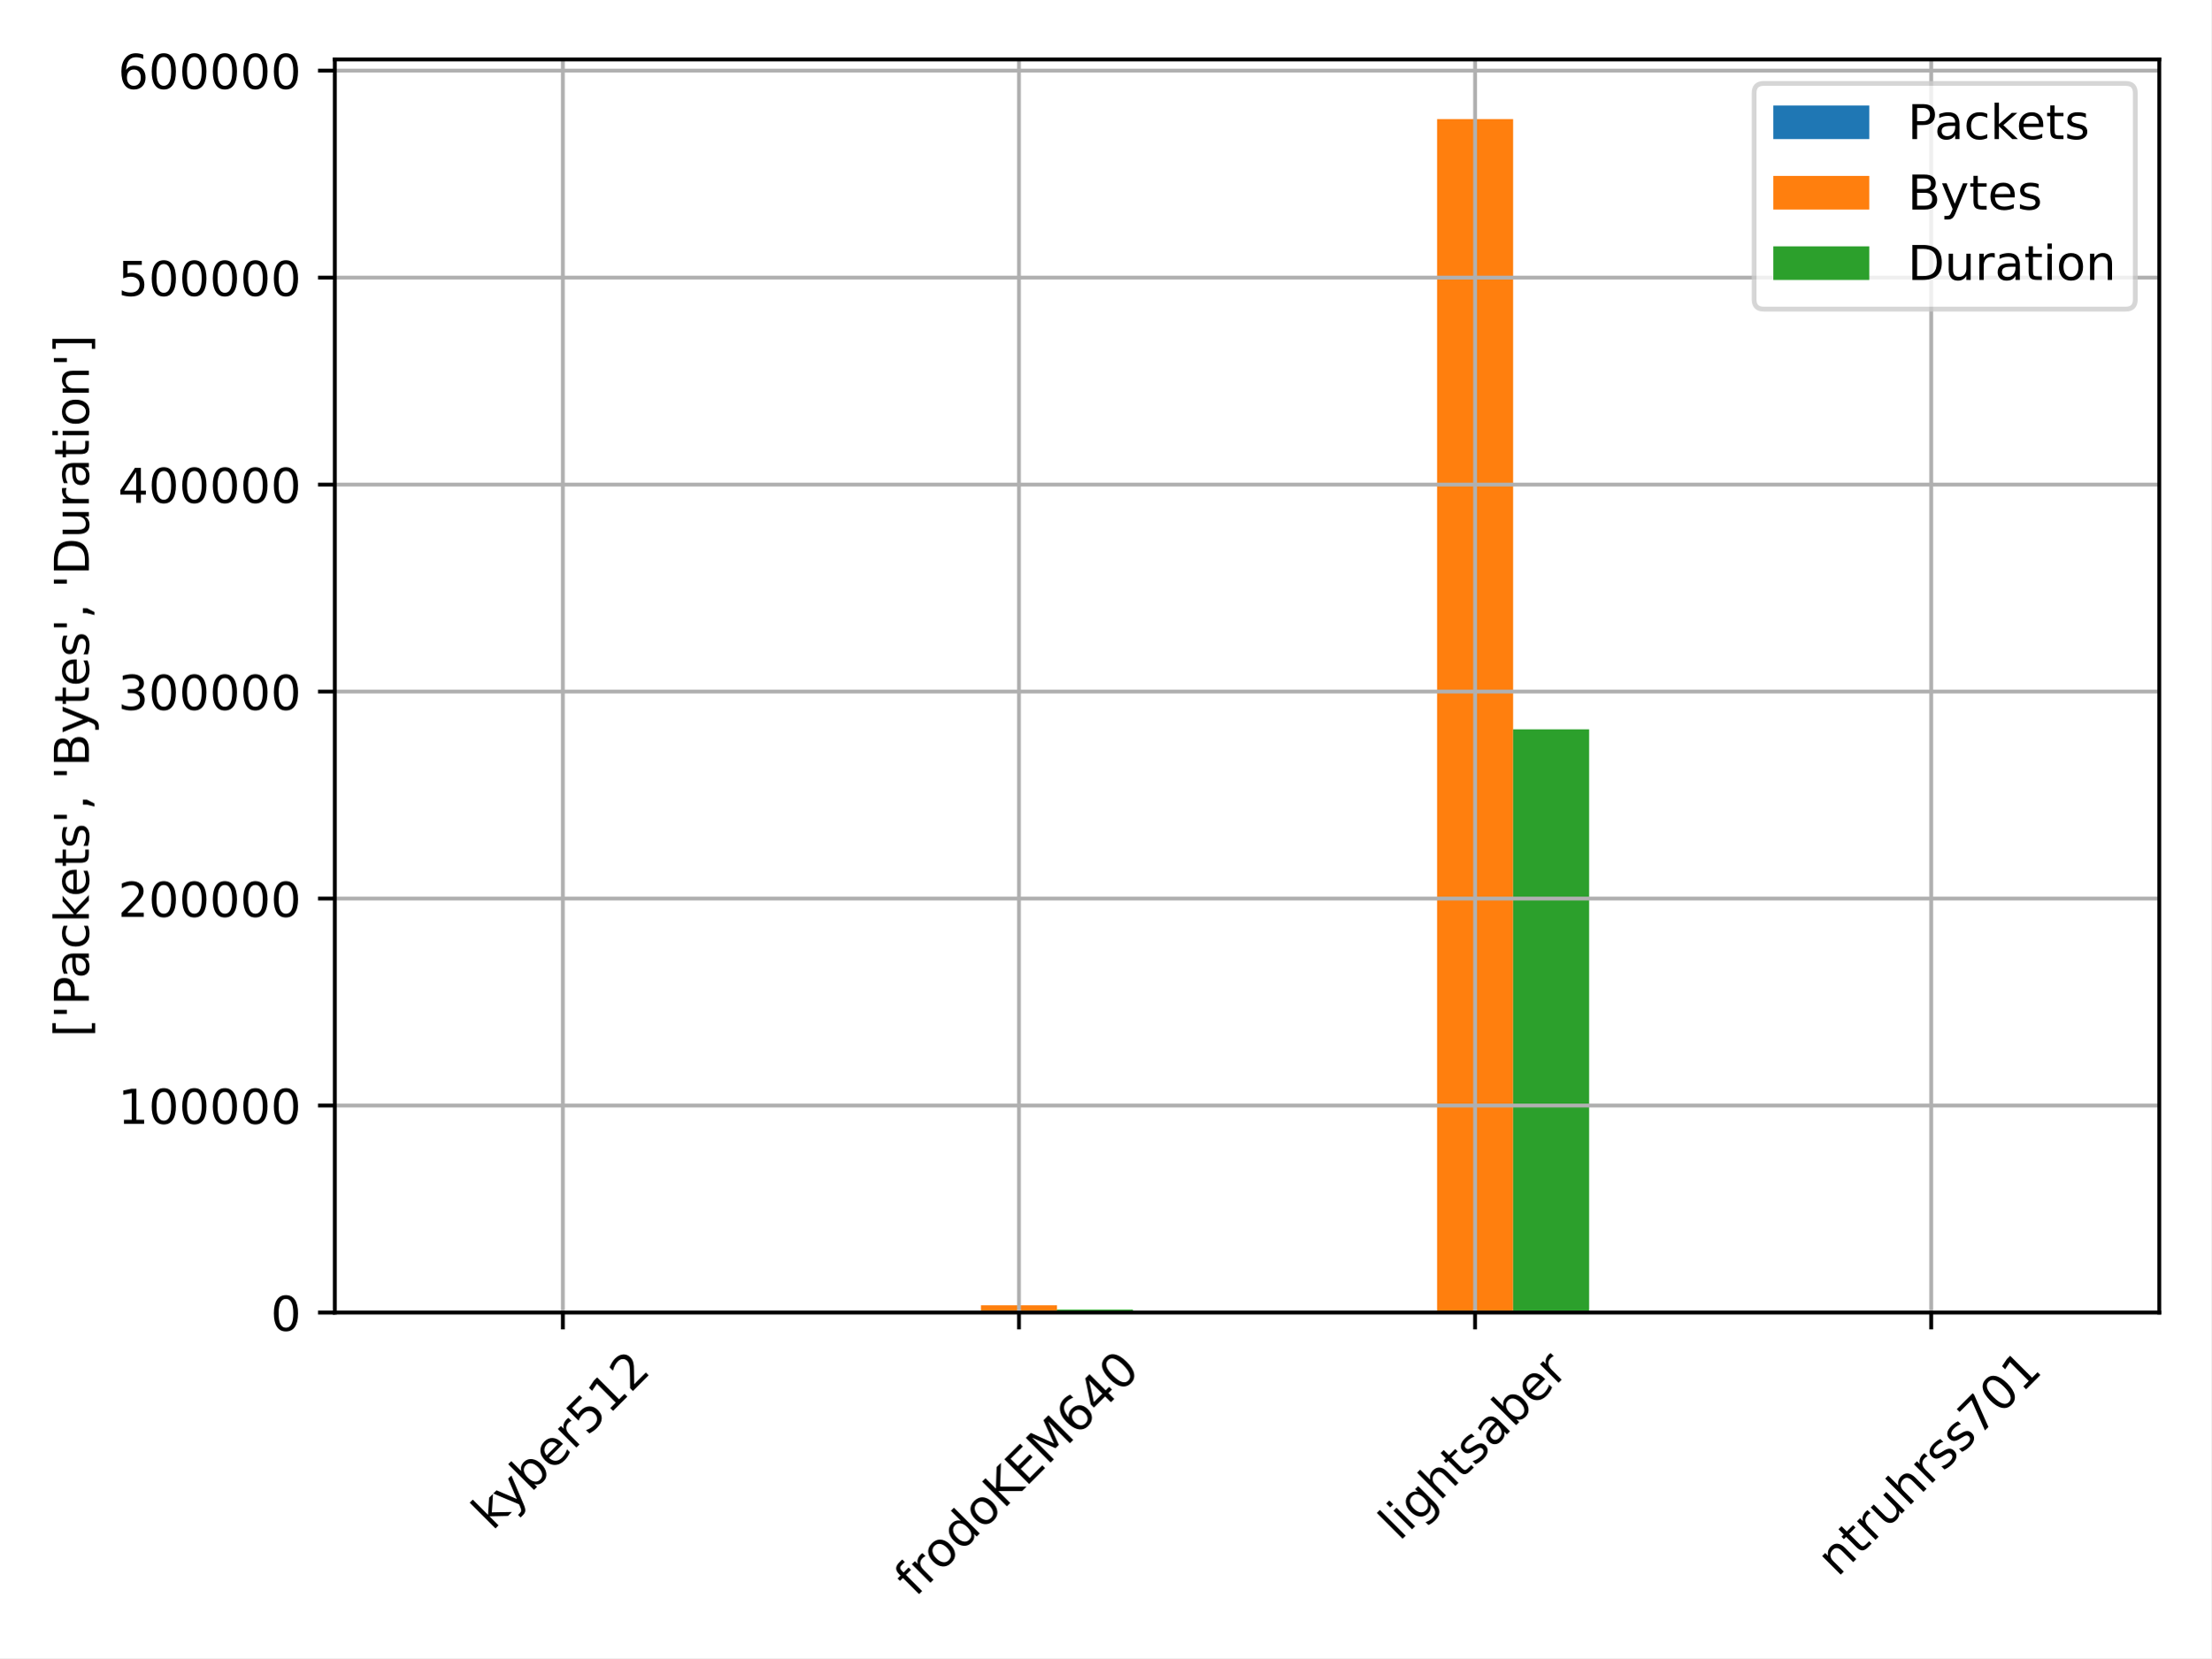
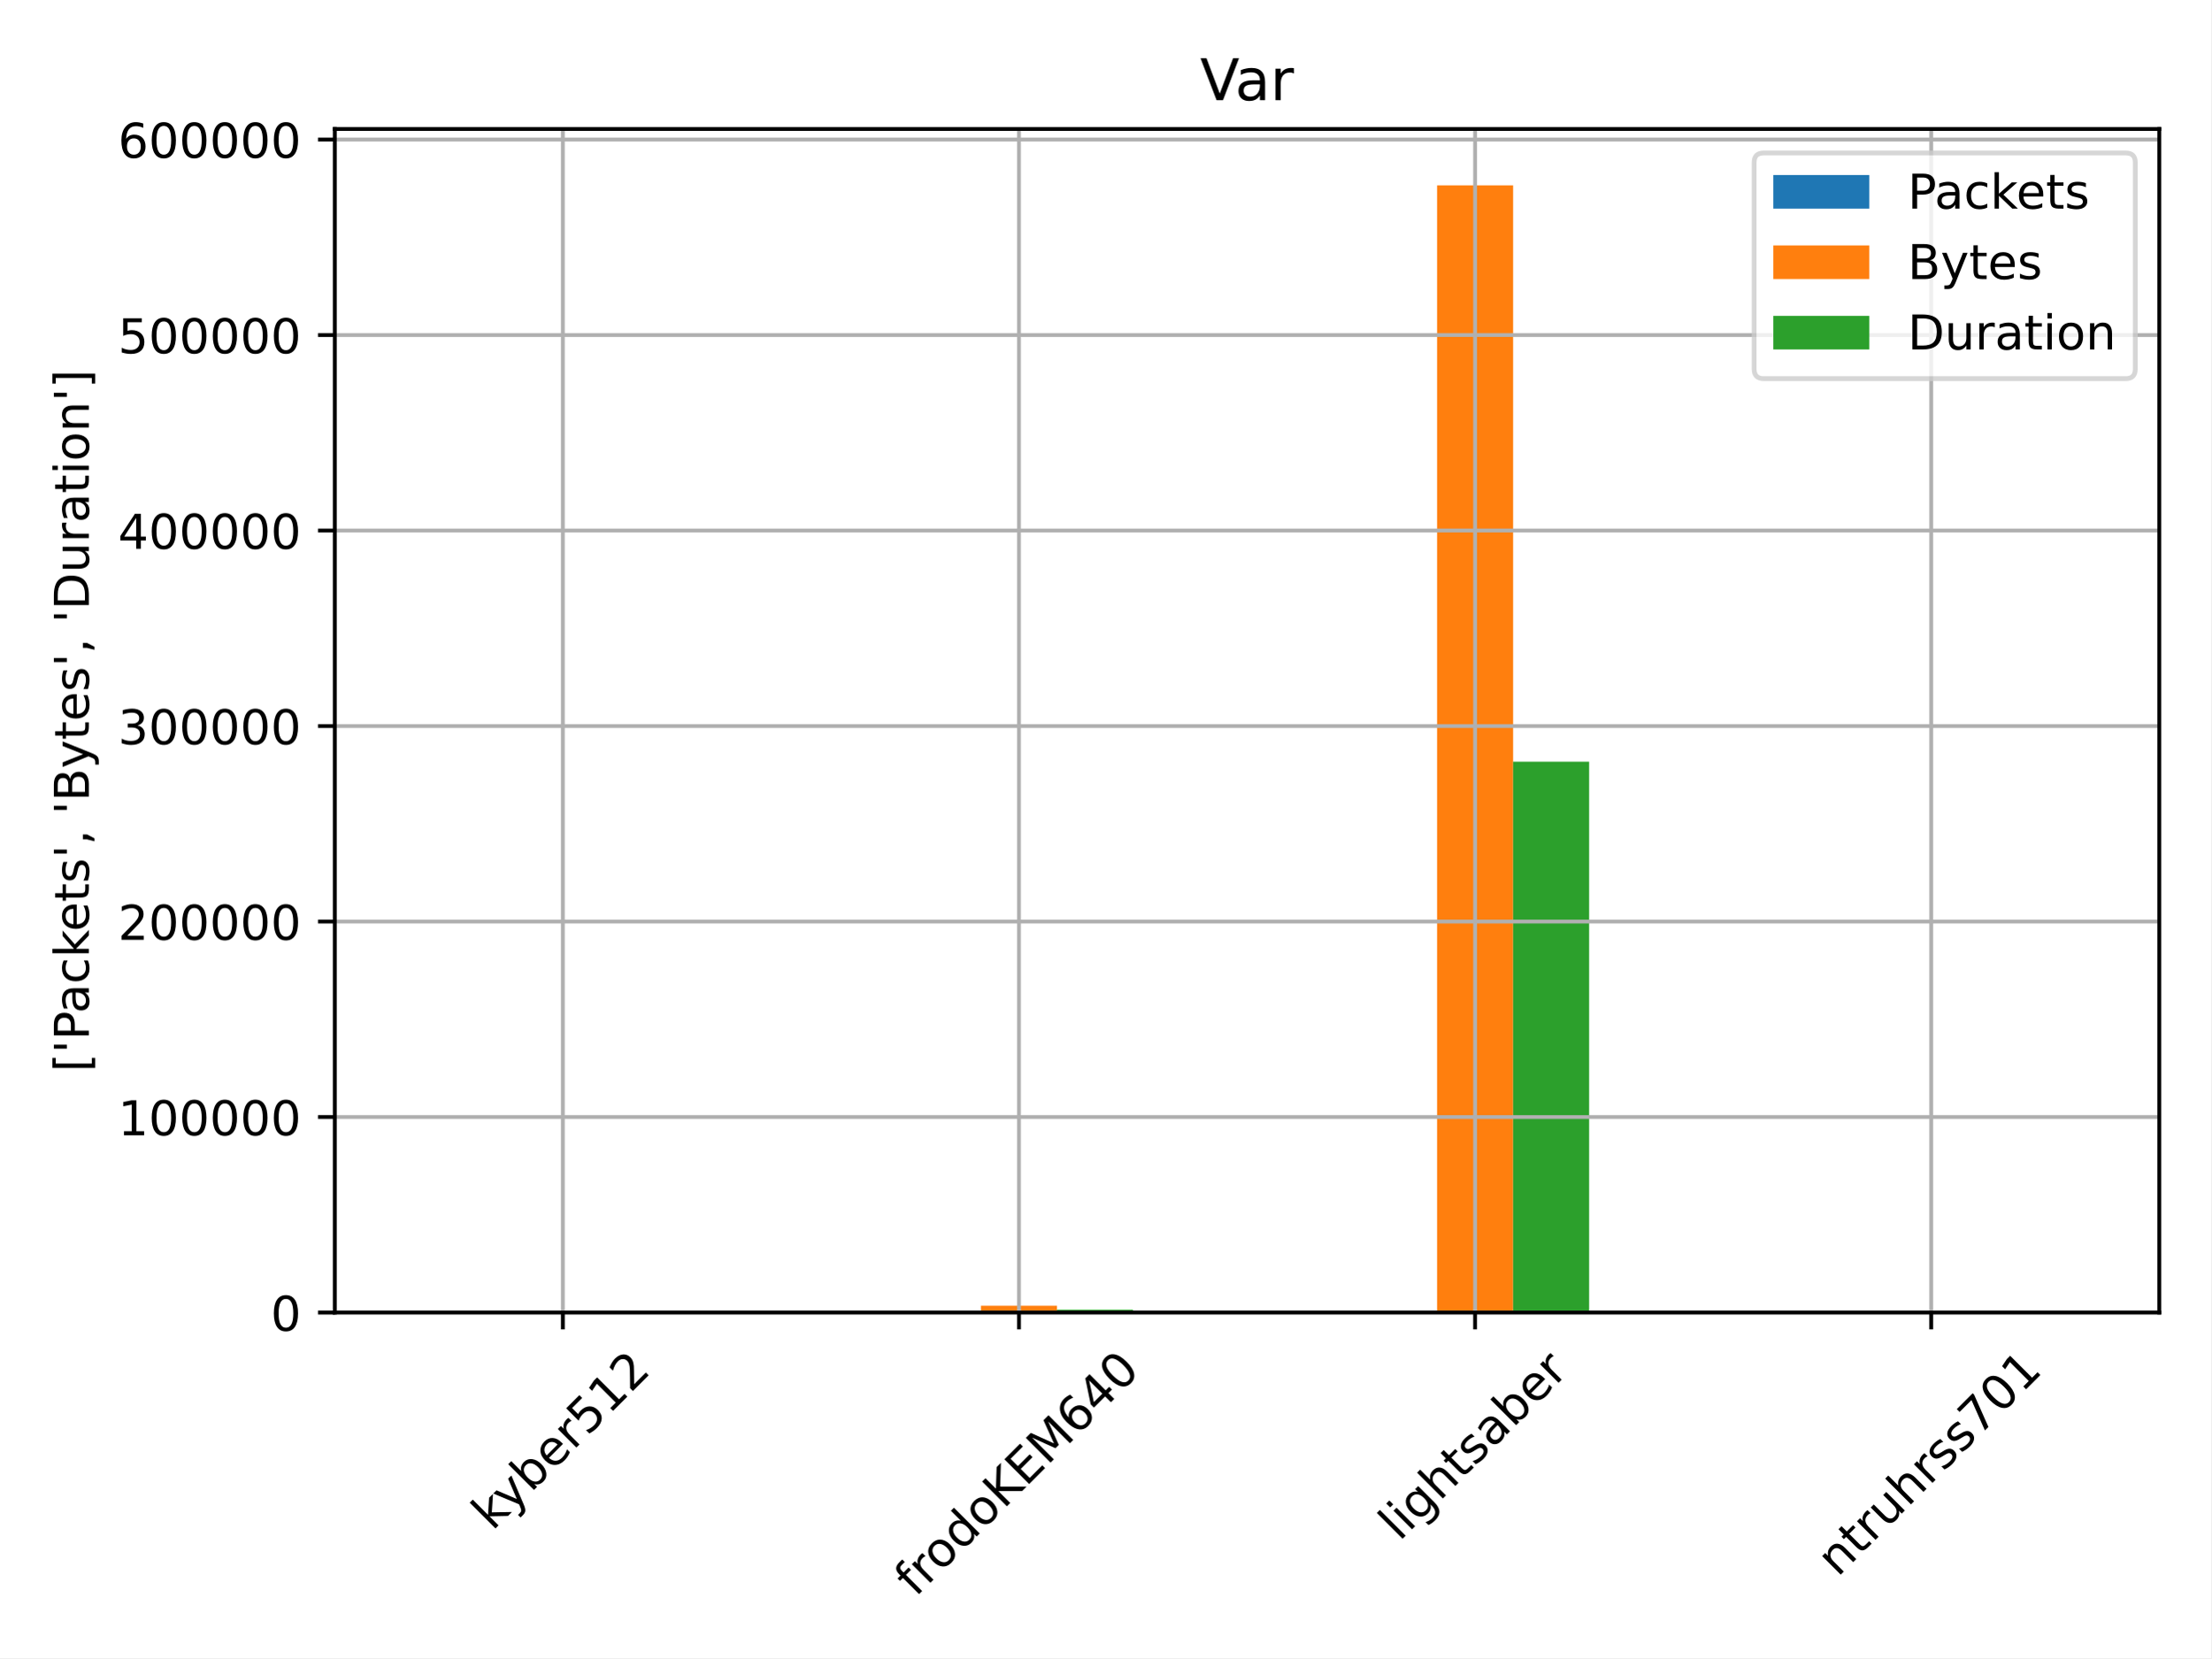
<svg xmlns="http://www.w3.org/2000/svg" xmlns:xlink="http://www.w3.org/1999/xlink" height="345.6pt" version="1.1" viewBox="0 0 460.8 345.6" width="460.8pt">
  <defs>
    <style type="text/css">*{stroke-linecap:butt;stroke-linejoin:round;}</style>
  </defs>
  <g id="figure_1">
    <g id="patch_1">
      <path d="M 0 345.6  L 460.8 345.6  L 460.8 0  L 0 0  z " style="fill:#ffffff;" />
    </g>
    <g id="axes_1">
      <g id="patch_2">
-         <path d="M 69.77 273.579  L 450 273.579  L 450 12.39  L 69.77 12.39  z " style="fill:#ffffff;" />
+         <path d="M 69.77 273.579  L 450 273.579  L 450 26.88  L 69.77 26.88  z " style="fill:#ffffff;" />
      </g>
      <g id="patch_3">
-         <path clip-path="url(#p23dc1cfa9d)" d="M 93.534 273.579  L 109.377 273.579  L 109.377 273.579  L 93.534 273.579  z " style="fill:#1f77b4;" />
+         <path clip-path="url(#pfd9ff39bd0)" d="M 93.534 273.579  L 109.377 273.579  L 109.377 273.579  L 93.534 273.579  z " style="fill:#1f77b4;" />
      </g>
      <g id="patch_4">
-         <path clip-path="url(#p23dc1cfa9d)" d="M 188.592 273.579  L 204.435 273.579  L 204.435 273.579  L 188.592 273.579  z " style="fill:#1f77b4;" />
+         <path clip-path="url(#pfd9ff39bd0)" d="M 188.592 273.579  L 204.435 273.579  L 204.435 273.579  L 188.592 273.579  z " style="fill:#1f77b4;" />
      </g>
      <g id="patch_5">
-         <path clip-path="url(#p23dc1cfa9d)" d="M 283.649 273.579  L 299.492 273.579  L 299.492 273.577  L 283.649 273.577  z " style="fill:#1f77b4;" />
+         <path clip-path="url(#pfd9ff39bd0)" d="M 283.649 273.579  L 299.492 273.579  L 299.492 273.577  L 283.649 273.577  z " style="fill:#1f77b4;" />
      </g>
      <g id="patch_6">
-         <path clip-path="url(#p23dc1cfa9d)" d="M 378.707 273.579  L 394.55 273.579  L 394.55 273.579  L 378.707 273.579  z " style="fill:#1f77b4;" />
+         <path clip-path="url(#pfd9ff39bd0)" d="M 378.707 273.579  L 394.55 273.579  L 394.55 273.579  L 378.707 273.579  z " style="fill:#1f77b4;" />
      </g>
      <g id="patch_7">
-         <path clip-path="url(#p23dc1cfa9d)" d="M 109.377 273.579  L 125.22 273.579  L 125.22 273.505  L 109.377 273.505  z " style="fill:#ff7f0e;" />
+         <path clip-path="url(#pfd9ff39bd0)" d="M 109.377 273.579  L 125.22 273.579  L 125.22 273.509  L 109.377 273.509  z " style="fill:#ff7f0e;" />
      </g>
      <g id="patch_8">
-         <path clip-path="url(#p23dc1cfa9d)" d="M 204.435 273.579  L 220.278 273.579  L 220.278 272.07  L 204.435 272.07  z " style="fill:#ff7f0e;" />
+         <path clip-path="url(#pfd9ff39bd0)" d="M 204.435 273.579  L 220.278 273.579  L 220.278 272.154  L 204.435 272.154  z " style="fill:#ff7f0e;" />
      </g>
      <g id="patch_9">
-         <path clip-path="url(#p23dc1cfa9d)" d="M 299.492 273.579  L 315.335 273.579  L 315.335 24.827  L 299.492 24.827  z " style="fill:#ff7f0e;" />
+         <path clip-path="url(#pfd9ff39bd0)" d="M 299.492 273.579  L 315.335 273.579  L 315.335 38.628  L 299.492 38.628  z " style="fill:#ff7f0e;" />
      </g>
      <g id="patch_10">
-         <path clip-path="url(#p23dc1cfa9d)" d="M 394.55 273.579  L 410.393 273.579  L 410.393 273.513  L 394.55 273.513  z " style="fill:#ff7f0e;" />
+         <path clip-path="url(#pfd9ff39bd0)" d="M 394.55 273.579  L 410.393 273.579  L 410.393 273.517  L 394.55 273.517  z " style="fill:#ff7f0e;" />
      </g>
      <g id="patch_11">
-         <path clip-path="url(#p23dc1cfa9d)" d="M 125.22 273.579  L 141.063 273.579  L 141.063 273.489  L 125.22 273.489  z " style="fill:#2ca02c;" />
+         <path clip-path="url(#pfd9ff39bd0)" d="M 125.22 273.579  L 141.063 273.579  L 141.063 273.494  L 125.22 273.494  z " style="fill:#2ca02c;" />
      </g>
      <g id="patch_12">
-         <path clip-path="url(#p23dc1cfa9d)" d="M 220.278 273.579  L 236.121 273.579  L 236.121 272.95  L 220.278 272.95  z " style="fill:#2ca02c;" />
+         <path clip-path="url(#pfd9ff39bd0)" d="M 220.278 273.579  L 236.121 273.579  L 236.121 272.985  L 220.278 272.985  z " style="fill:#2ca02c;" />
      </g>
      <g id="patch_13">
-         <path clip-path="url(#p23dc1cfa9d)" d="M 315.335 273.579  L 331.178 273.579  L 331.178 152.016  L 315.335 152.016  z " style="fill:#2ca02c;" />
+         <path clip-path="url(#pfd9ff39bd0)" d="M 315.335 273.579  L 331.178 273.579  L 331.178 158.76  L 315.335 158.76  z " style="fill:#2ca02c;" />
      </g>
      <g id="patch_14">
-         <path clip-path="url(#p23dc1cfa9d)" d="M 410.393 273.579  L 426.236 273.579  L 426.236 273.484  L 410.393 273.484  z " style="fill:#2ca02c;" />
+         <path clip-path="url(#pfd9ff39bd0)" d="M 410.393 273.579  L 426.236 273.579  L 426.236 273.489  L 410.393 273.489  z " style="fill:#2ca02c;" />
      </g>
      <g id="matplotlib.axis_1">
        <g id="xtick_1">
          <g id="line2d_1">
-             <path clip-path="url(#p23dc1cfa9d)" d="M 117.299 273.579  L 117.299 12.39  " style="fill:none;stroke:#b0b0b0;stroke-linecap:square;stroke-width:0.8;" />
+             <path clip-path="url(#pfd9ff39bd0)" d="M 117.299 273.579  L 117.299 26.88  " style="fill:none;stroke:#b0b0b0;stroke-linecap:square;stroke-width:0.8;" />
          </g>
          <g id="line2d_2">
            <defs>
-               <path d="M 0 0  L 0 3.5  " id="mf60ad26027" style="stroke:#000000;stroke-width:0.8;" />
+               <path d="M 0 0  L 0 3.5  " id="mbe44529729" style="stroke:#000000;stroke-width:0.8;" />
            </defs>
            <g>
-               <use style="stroke:#000000;stroke-width:0.8;" x="117.299" xlink:href="#mf60ad26027" y="273.579" />
+               <use style="stroke:#000000;stroke-width:0.8;" x="117.299" xlink:href="#mbe44529729" y="273.579" />
            </g>
          </g>
          <g id="text_1">
            <g transform="translate(102.6163 319.2191)rotate(-45)scale(0.1 -0.1)">
              <defs>
                <path d="M 9.078 75.984  L 18.109 75.984  L 18.109 31.109  L 44.922 54.688  L 56.391 54.688  L 27.391 29.109  L 57.625 0  L 45.906 0  L 18.109 26.703  L 18.109 0  L 9.078 0  z " id="DejaVuSans-107" />
                <path d="M 32.172 -5.078  Q 28.375 -14.844 24.75 -17.812  Q 21.141 -20.797 15.094 -20.797  L 7.906 -20.797  L 7.906 -13.281  L 13.188 -13.281  Q 16.891 -13.281 18.938 -11.516  Q 21 -9.766 23.484 -3.219  L 25.094 0.875  L 2.984 54.688  L 12.5 54.688  L 29.594 11.922  L 46.688 54.688  L 56.203 54.688  z " id="DejaVuSans-121" />
                <path d="M 48.688 27.297  Q 48.688 37.203 44.609 42.844  Q 40.531 48.484 33.406 48.484  Q 26.266 48.484 22.188 42.844  Q 18.109 37.203 18.109 27.297  Q 18.109 17.391 22.188 11.75  Q 26.266 6.109 33.406 6.109  Q 40.531 6.109 44.609 11.75  Q 48.688 17.391 48.688 27.297  z M 18.109 46.391  Q 20.953 51.266 25.266 53.625  Q 29.594 56 35.594 56  Q 45.562 56 51.781 48.094  Q 58.016 40.188 58.016 27.297  Q 58.016 14.406 51.781 6.484  Q 45.562 -1.422 35.594 -1.422  Q 29.594 -1.422 25.266 0.953  Q 20.953 3.328 18.109 8.203  L 18.109 0  L 9.078 0  L 9.078 75.984  L 18.109 75.984  z " id="DejaVuSans-98" />
                <path d="M 56.203 29.594  L 56.203 25.203  L 14.891 25.203  Q 15.484 15.922 20.484 11.062  Q 25.484 6.203 34.422 6.203  Q 39.594 6.203 44.453 7.469  Q 49.312 8.734 54.109 11.281  L 54.109 2.781  Q 49.266 0.734 44.188 -0.344  Q 39.109 -1.422 33.891 -1.422  Q 20.797 -1.422 13.156 6.188  Q 5.516 13.812 5.516 26.812  Q 5.516 40.234 12.766 48.109  Q 20.016 56 32.328 56  Q 43.359 56 49.781 48.891  Q 56.203 41.797 56.203 29.594  z M 47.219 32.234  Q 47.125 39.594 43.094 43.984  Q 39.062 48.391 32.422 48.391  Q 24.906 48.391 20.391 44.141  Q 15.875 39.891 15.188 32.172  z " id="DejaVuSans-101" />
                <path d="M 41.109 46.297  Q 39.594 47.172 37.812 47.578  Q 36.031 48 33.891 48  Q 26.266 48 22.188 43.047  Q 18.109 38.094 18.109 28.812  L 18.109 0  L 9.078 0  L 9.078 54.688  L 18.109 54.688  L 18.109 46.188  Q 20.953 51.172 25.484 53.578  Q 30.031 56 36.531 56  Q 37.453 56 38.578 55.875  Q 39.703 55.766 41.062 55.516  z " id="DejaVuSans-114" />
                <path d="M 10.797 72.906  L 49.516 72.906  L 49.516 64.594  L 19.828 64.594  L 19.828 46.734  Q 21.969 47.469 24.109 47.828  Q 26.266 48.188 28.422 48.188  Q 40.625 48.188 47.75 41.5  Q 54.891 34.812 54.891 23.391  Q 54.891 11.625 47.562 5.094  Q 40.234 -1.422 26.906 -1.422  Q 22.312 -1.422 17.547 -0.641  Q 12.797 0.141 7.719 1.703  L 7.719 11.625  Q 12.109 9.234 16.797 8.062  Q 21.484 6.891 26.703 6.891  Q 35.156 6.891 40.078 11.328  Q 45.016 15.766 45.016 23.391  Q 45.016 31 40.078 35.438  Q 35.156 39.891 26.703 39.891  Q 22.75 39.891 18.812 39.016  Q 14.891 38.141 10.797 36.281  z " id="DejaVuSans-53" />
                <path d="M 12.406 8.297  L 28.516 8.297  L 28.516 63.922  L 10.984 60.406  L 10.984 69.391  L 28.422 72.906  L 38.281 72.906  L 38.281 8.297  L 54.391 8.297  L 54.391 0  L 12.406 0  z " id="DejaVuSans-49" />
                <path d="M 19.188 8.297  L 53.609 8.297  L 53.609 0  L 7.328 0  L 7.328 8.297  Q 12.938 14.109 22.625 23.891  Q 32.328 33.688 34.812 36.531  Q 39.547 41.844 41.422 45.531  Q 43.312 49.219 43.312 52.781  Q 43.312 58.594 39.234 62.25  Q 35.156 65.922 28.609 65.922  Q 23.969 65.922 18.812 64.312  Q 13.672 62.703 7.812 59.422  L 7.812 69.391  Q 13.766 71.781 18.938 73  Q 24.125 74.219 28.422 74.219  Q 39.75 74.219 46.484 68.547  Q 53.219 62.891 53.219 53.422  Q 53.219 48.922 51.531 44.891  Q 49.859 40.875 45.406 35.406  Q 44.188 33.984 37.641 27.219  Q 31.109 20.453 19.188 8.297  z " id="DejaVuSans-50" />
              </defs>
              <use xlink:href="#DejaVuSans-107" />
              <use x="54.285" xlink:href="#DejaVuSans-121" />
              <use x="113.465" xlink:href="#DejaVuSans-98" />
              <use x="176.941" xlink:href="#DejaVuSans-101" />
              <use x="238.465" xlink:href="#DejaVuSans-114" />
              <use x="279.578" xlink:href="#DejaVuSans-53" />
              <use x="343.201" xlink:href="#DejaVuSans-49" />
              <use x="406.824" xlink:href="#DejaVuSans-50" />
            </g>
          </g>
        </g>
        <g id="xtick_2">
          <g id="line2d_3">
-             <path clip-path="url(#p23dc1cfa9d)" d="M 212.356 273.579  L 212.356 12.39  " style="fill:none;stroke:#b0b0b0;stroke-linecap:square;stroke-width:0.8;" />
+             <path clip-path="url(#pfd9ff39bd0)" d="M 212.356 273.579  L 212.356 26.88  " style="fill:none;stroke:#b0b0b0;stroke-linecap:square;stroke-width:0.8;" />
          </g>
          <g id="line2d_4">
            <g>
-               <use style="stroke:#000000;stroke-width:0.8;" x="212.356" xlink:href="#mf60ad26027" y="273.579" />
+               <use style="stroke:#000000;stroke-width:0.8;" x="212.356" xlink:href="#mbe44529729" y="273.579" />
            </g>
          </g>
          <g id="text_2">
            <g transform="translate(190.7663 333.0342)rotate(-45)scale(0.1 -0.1)">
              <defs>
                <path d="M 37.109 75.984  L 37.109 68.5  L 28.516 68.5  Q 23.688 68.5 21.797 66.547  Q 19.922 64.594 19.922 59.516  L 19.922 54.688  L 34.719 54.688  L 34.719 47.703  L 19.922 47.703  L 19.922 0  L 10.891 0  L 10.891 47.703  L 2.297 47.703  L 2.297 54.688  L 10.891 54.688  L 10.891 58.5  Q 10.891 67.625 15.141 71.797  Q 19.391 75.984 28.609 75.984  z " id="DejaVuSans-102" />
                <path d="M 30.609 48.391  Q 23.391 48.391 19.188 42.75  Q 14.984 37.109 14.984 27.297  Q 14.984 17.484 19.156 11.844  Q 23.344 6.203 30.609 6.203  Q 37.797 6.203 41.984 11.859  Q 46.188 17.531 46.188 27.297  Q 46.188 37.016 41.984 42.703  Q 37.797 48.391 30.609 48.391  z M 30.609 56  Q 42.328 56 49.016 48.375  Q 55.719 40.766 55.719 27.297  Q 55.719 13.875 49.016 6.219  Q 42.328 -1.422 30.609 -1.422  Q 18.844 -1.422 12.172 6.219  Q 5.516 13.875 5.516 27.297  Q 5.516 40.766 12.172 48.375  Q 18.844 56 30.609 56  z " id="DejaVuSans-111" />
                <path d="M 45.406 46.391  L 45.406 75.984  L 54.391 75.984  L 54.391 0  L 45.406 0  L 45.406 8.203  Q 42.578 3.328 38.25 0.953  Q 33.938 -1.422 27.875 -1.422  Q 17.969 -1.422 11.734 6.484  Q 5.516 14.406 5.516 27.297  Q 5.516 40.188 11.734 48.094  Q 17.969 56 27.875 56  Q 33.938 56 38.25 53.625  Q 42.578 51.266 45.406 46.391  z M 14.797 27.297  Q 14.797 17.391 18.875 11.75  Q 22.953 6.109 30.078 6.109  Q 37.203 6.109 41.297 11.75  Q 45.406 17.391 45.406 27.297  Q 45.406 37.203 41.297 42.844  Q 37.203 48.484 30.078 48.484  Q 22.953 48.484 18.875 42.844  Q 14.797 37.203 14.797 27.297  z " id="DejaVuSans-100" />
                <path d="M 9.812 72.906  L 19.672 72.906  L 19.672 42.094  L 52.391 72.906  L 65.094 72.906  L 28.906 38.922  L 67.672 0  L 54.688 0  L 19.672 35.109  L 19.672 0  L 9.812 0  z " id="DejaVuSans-75" />
                <path d="M 9.812 72.906  L 55.906 72.906  L 55.906 64.594  L 19.672 64.594  L 19.672 43.016  L 54.391 43.016  L 54.391 34.719  L 19.672 34.719  L 19.672 8.297  L 56.781 8.297  L 56.781 0  L 9.812 0  z " id="DejaVuSans-69" />
                <path d="M 9.812 72.906  L 24.516 72.906  L 43.109 23.297  L 61.812 72.906  L 76.516 72.906  L 76.516 0  L 66.891 0  L 66.891 64.016  L 48.094 14.016  L 38.188 14.016  L 19.391 64.016  L 19.391 0  L 9.812 0  z " id="DejaVuSans-77" />
                <path d="M 33.016 40.375  Q 26.375 40.375 22.484 35.828  Q 18.609 31.297 18.609 23.391  Q 18.609 15.531 22.484 10.953  Q 26.375 6.391 33.016 6.391  Q 39.656 6.391 43.531 10.953  Q 47.406 15.531 47.406 23.391  Q 47.406 31.297 43.531 35.828  Q 39.656 40.375 33.016 40.375  z M 52.594 71.297  L 52.594 62.312  Q 48.875 64.062 45.094 64.984  Q 41.312 65.922 37.594 65.922  Q 27.828 65.922 22.672 59.328  Q 17.531 52.734 16.797 39.406  Q 19.672 43.656 24.016 45.922  Q 28.375 48.188 33.594 48.188  Q 44.578 48.188 50.953 41.516  Q 57.328 34.859 57.328 23.391  Q 57.328 12.156 50.688 5.359  Q 44.047 -1.422 33.016 -1.422  Q 20.359 -1.422 13.672 8.266  Q 6.984 17.969 6.984 36.375  Q 6.984 53.656 15.188 63.938  Q 23.391 74.219 37.203 74.219  Q 40.922 74.219 44.703 73.484  Q 48.484 72.75 52.594 71.297  z " id="DejaVuSans-54" />
                <path d="M 37.797 64.312  L 12.891 25.391  L 37.797 25.391  z M 35.203 72.906  L 47.609 72.906  L 47.609 25.391  L 58.016 25.391  L 58.016 17.188  L 47.609 17.188  L 47.609 0  L 37.797 0  L 37.797 17.188  L 4.891 17.188  L 4.891 26.703  z " id="DejaVuSans-52" />
                <path d="M 31.781 66.406  Q 24.172 66.406 20.328 58.906  Q 16.5 51.422 16.5 36.375  Q 16.5 21.391 20.328 13.891  Q 24.172 6.391 31.781 6.391  Q 39.453 6.391 43.281 13.891  Q 47.125 21.391 47.125 36.375  Q 47.125 51.422 43.281 58.906  Q 39.453 66.406 31.781 66.406  z M 31.781 74.219  Q 44.047 74.219 50.516 64.516  Q 56.984 54.828 56.984 36.375  Q 56.984 17.969 50.516 8.266  Q 44.047 -1.422 31.781 -1.422  Q 19.531 -1.422 13.062 8.266  Q 6.594 17.969 6.594 36.375  Q 6.594 54.828 13.062 64.516  Q 19.531 74.219 31.781 74.219  z " id="DejaVuSans-48" />
              </defs>
              <use xlink:href="#DejaVuSans-102" />
              <use x="35.205" xlink:href="#DejaVuSans-114" />
              <use x="74.068" xlink:href="#DejaVuSans-111" />
              <use x="135.25" xlink:href="#DejaVuSans-100" />
              <use x="198.727" xlink:href="#DejaVuSans-111" />
              <use x="259.908" xlink:href="#DejaVuSans-75" />
              <use x="325.484" xlink:href="#DejaVuSans-69" />
              <use x="388.668" xlink:href="#DejaVuSans-77" />
              <use x="474.947" xlink:href="#DejaVuSans-54" />
              <use x="538.57" xlink:href="#DejaVuSans-52" />
              <use x="602.193" xlink:href="#DejaVuSans-48" />
            </g>
          </g>
        </g>
        <g id="xtick_3">
          <g id="line2d_5">
-             <path clip-path="url(#p23dc1cfa9d)" d="M 307.414 273.579  L 307.414 12.39  " style="fill:none;stroke:#b0b0b0;stroke-linecap:square;stroke-width:0.8;" />
+             <path clip-path="url(#pfd9ff39bd0)" d="M 307.414 273.579  L 307.414 26.88  " style="fill:none;stroke:#b0b0b0;stroke-linecap:square;stroke-width:0.8;" />
          </g>
          <g id="line2d_6">
            <g>
-               <use style="stroke:#000000;stroke-width:0.8;" x="307.414" xlink:href="#mf60ad26027" y="273.579" />
+               <use style="stroke:#000000;stroke-width:0.8;" x="307.414" xlink:href="#mbe44529729" y="273.579" />
            </g>
          </g>
          <g id="text_3">
            <g transform="translate(291.6475 321.3868)rotate(-45)scale(0.1 -0.1)">
              <defs>
                <path d="M 9.422 75.984  L 18.406 75.984  L 18.406 0  L 9.422 0  z " id="DejaVuSans-108" />
                <path d="M 9.422 54.688  L 18.406 54.688  L 18.406 0  L 9.422 0  z M 9.422 75.984  L 18.406 75.984  L 18.406 64.594  L 9.422 64.594  z " id="DejaVuSans-105" />
                <path d="M 45.406 27.984  Q 45.406 37.75 41.375 43.109  Q 37.359 48.484 30.078 48.484  Q 22.859 48.484 18.828 43.109  Q 14.797 37.75 14.797 27.984  Q 14.797 18.266 18.828 12.891  Q 22.859 7.516 30.078 7.516  Q 37.359 7.516 41.375 12.891  Q 45.406 18.266 45.406 27.984  z M 54.391 6.781  Q 54.391 -7.172 48.188 -13.984  Q 42 -20.797 29.203 -20.797  Q 24.469 -20.797 20.266 -20.094  Q 16.062 -19.391 12.109 -17.922  L 12.109 -9.188  Q 16.062 -11.328 19.922 -12.344  Q 23.781 -13.375 27.781 -13.375  Q 36.625 -13.375 41.016 -8.766  Q 45.406 -4.156 45.406 5.172  L 45.406 9.625  Q 42.625 4.781 38.281 2.391  Q 33.938 0 27.875 0  Q 17.828 0 11.672 7.656  Q 5.516 15.328 5.516 27.984  Q 5.516 40.672 11.672 48.328  Q 17.828 56 27.875 56  Q 33.938 56 38.281 53.609  Q 42.625 51.219 45.406 46.391  L 45.406 54.688  L 54.391 54.688  z " id="DejaVuSans-103" />
                <path d="M 54.891 33.016  L 54.891 0  L 45.906 0  L 45.906 32.719  Q 45.906 40.484 42.875 44.328  Q 39.844 48.188 33.797 48.188  Q 26.516 48.188 22.312 43.547  Q 18.109 38.922 18.109 30.906  L 18.109 0  L 9.078 0  L 9.078 75.984  L 18.109 75.984  L 18.109 46.188  Q 21.344 51.125 25.703 53.562  Q 30.078 56 35.797 56  Q 45.219 56 50.047 50.172  Q 54.891 44.344 54.891 33.016  z " id="DejaVuSans-104" />
                <path d="M 18.312 70.219  L 18.312 54.688  L 36.812 54.688  L 36.812 47.703  L 18.312 47.703  L 18.312 18.016  Q 18.312 11.328 20.141 9.422  Q 21.969 7.516 27.594 7.516  L 36.812 7.516  L 36.812 0  L 27.594 0  Q 17.188 0 13.234 3.875  Q 9.281 7.766 9.281 18.016  L 9.281 47.703  L 2.688 47.703  L 2.688 54.688  L 9.281 54.688  L 9.281 70.219  z " id="DejaVuSans-116" />
                <path d="M 44.281 53.078  L 44.281 44.578  Q 40.484 46.531 36.375 47.5  Q 32.281 48.484 27.875 48.484  Q 21.188 48.484 17.844 46.438  Q 14.5 44.391 14.5 40.281  Q 14.5 37.156 16.891 35.375  Q 19.281 33.594 26.516 31.984  L 29.594 31.297  Q 39.156 29.25 43.188 25.516  Q 47.219 21.781 47.219 15.094  Q 47.219 7.469 41.188 3.016  Q 35.156 -1.422 24.609 -1.422  Q 20.219 -1.422 15.453 -0.562  Q 10.688 0.297 5.422 2  L 5.422 11.281  Q 10.406 8.688 15.234 7.391  Q 20.062 6.109 24.812 6.109  Q 31.156 6.109 34.562 8.281  Q 37.984 10.453 37.984 14.406  Q 37.984 18.062 35.516 20.016  Q 33.062 21.969 24.703 23.781  L 21.578 24.516  Q 13.234 26.266 9.516 29.906  Q 5.812 33.547 5.812 39.891  Q 5.812 47.609 11.281 51.797  Q 16.75 56 26.812 56  Q 31.781 56 36.172 55.266  Q 40.578 54.547 44.281 53.078  z " id="DejaVuSans-115" />
                <path d="M 34.281 27.484  Q 23.391 27.484 19.188 25  Q 14.984 22.516 14.984 16.5  Q 14.984 11.719 18.141 8.906  Q 21.297 6.109 26.703 6.109  Q 34.188 6.109 38.703 11.406  Q 43.219 16.703 43.219 25.484  L 43.219 27.484  z M 52.203 31.203  L 52.203 0  L 43.219 0  L 43.219 8.297  Q 40.141 3.328 35.547 0.953  Q 30.953 -1.422 24.312 -1.422  Q 15.922 -1.422 10.953 3.297  Q 6 8.016 6 15.922  Q 6 25.141 12.172 29.828  Q 18.359 34.516 30.609 34.516  L 43.219 34.516  L 43.219 35.406  Q 43.219 41.609 39.141 45  Q 35.062 48.391 27.688 48.391  Q 23 48.391 18.547 47.266  Q 14.109 46.141 10.016 43.891  L 10.016 52.203  Q 14.938 54.109 19.578 55.047  Q 24.219 56 28.609 56  Q 40.484 56 46.344 49.844  Q 52.203 43.703 52.203 31.203  z " id="DejaVuSans-97" />
              </defs>
              <use xlink:href="#DejaVuSans-108" />
              <use x="27.783" xlink:href="#DejaVuSans-105" />
              <use x="55.566" xlink:href="#DejaVuSans-103" />
              <use x="119.043" xlink:href="#DejaVuSans-104" />
              <use x="182.422" xlink:href="#DejaVuSans-116" />
              <use x="221.631" xlink:href="#DejaVuSans-115" />
              <use x="273.73" xlink:href="#DejaVuSans-97" />
              <use x="335.01" xlink:href="#DejaVuSans-98" />
              <use x="398.486" xlink:href="#DejaVuSans-101" />
              <use x="460.01" xlink:href="#DejaVuSans-114" />
            </g>
          </g>
        </g>
        <g id="xtick_4">
          <g id="line2d_7">
-             <path clip-path="url(#p23dc1cfa9d)" d="M 402.471 273.579  L 402.471 12.39  " style="fill:none;stroke:#b0b0b0;stroke-linecap:square;stroke-width:0.8;" />
+             <path clip-path="url(#pfd9ff39bd0)" d="M 402.471 273.579  L 402.471 26.88  " style="fill:none;stroke:#b0b0b0;stroke-linecap:square;stroke-width:0.8;" />
          </g>
          <g id="line2d_8">
            <g>
-               <use style="stroke:#000000;stroke-width:0.8;" x="402.471" xlink:href="#mf60ad26027" y="273.579" />
+               <use style="stroke:#000000;stroke-width:0.8;" x="402.471" xlink:href="#mbe44529729" y="273.579" />
            </g>
          </g>
          <g id="text_4">
            <g transform="translate(382.9755 328.8457)rotate(-45)scale(0.1 -0.1)">
              <defs>
                <path d="M 54.891 33.016  L 54.891 0  L 45.906 0  L 45.906 32.719  Q 45.906 40.484 42.875 44.328  Q 39.844 48.188 33.797 48.188  Q 26.516 48.188 22.312 43.547  Q 18.109 38.922 18.109 30.906  L 18.109 0  L 9.078 0  L 9.078 54.688  L 18.109 54.688  L 18.109 46.188  Q 21.344 51.125 25.703 53.562  Q 30.078 56 35.797 56  Q 45.219 56 50.047 50.172  Q 54.891 44.344 54.891 33.016  z " id="DejaVuSans-110" />
                <path d="M 8.5 21.578  L 8.5 54.688  L 17.484 54.688  L 17.484 21.922  Q 17.484 14.156 20.5 10.266  Q 23.531 6.391 29.594 6.391  Q 36.859 6.391 41.078 11.031  Q 45.312 15.672 45.312 23.688  L 45.312 54.688  L 54.297 54.688  L 54.297 0  L 45.312 0  L 45.312 8.406  Q 42.047 3.422 37.719 1  Q 33.406 -1.422 27.688 -1.422  Q 18.266 -1.422 13.375 4.438  Q 8.5 10.297 8.5 21.578  z M 31.109 56  z " id="DejaVuSans-117" />
                <path d="M 8.203 72.906  L 55.078 72.906  L 55.078 68.703  L 28.609 0  L 18.312 0  L 43.219 64.594  L 8.203 64.594  z " id="DejaVuSans-55" />
              </defs>
              <use xlink:href="#DejaVuSans-110" />
              <use x="63.379" xlink:href="#DejaVuSans-116" />
              <use x="102.588" xlink:href="#DejaVuSans-114" />
              <use x="143.701" xlink:href="#DejaVuSans-117" />
              <use x="207.08" xlink:href="#DejaVuSans-104" />
              <use x="270.459" xlink:href="#DejaVuSans-114" />
              <use x="311.572" xlink:href="#DejaVuSans-115" />
              <use x="363.672" xlink:href="#DejaVuSans-115" />
              <use x="415.771" xlink:href="#DejaVuSans-55" />
              <use x="479.395" xlink:href="#DejaVuSans-48" />
              <use x="543.018" xlink:href="#DejaVuSans-49" />
            </g>
          </g>
        </g>
      </g>
      <g id="matplotlib.axis_2">
        <g id="ytick_1">
          <g id="line2d_9">
-             <path clip-path="url(#p23dc1cfa9d)" d="M 69.77 273.579  L 450 273.579  " style="fill:none;stroke:#b0b0b0;stroke-linecap:square;stroke-width:0.8;" />
+             <path clip-path="url(#pfd9ff39bd0)" d="M 69.77 273.579  L 450 273.579  " style="fill:none;stroke:#b0b0b0;stroke-linecap:square;stroke-width:0.8;" />
          </g>
          <g id="line2d_10">
            <defs>
-               <path d="M 0 0  L -3.5 0  " id="m109f117218" style="stroke:#000000;stroke-width:0.8;" />
+               <path d="M 0 0  L -3.5 0  " id="mefb92af426" style="stroke:#000000;stroke-width:0.8;" />
            </defs>
            <g>
-               <use style="stroke:#000000;stroke-width:0.8;" x="69.77" xlink:href="#m109f117218" y="273.579" />
+               <use style="stroke:#000000;stroke-width:0.8;" x="69.77" xlink:href="#mefb92af426" y="273.579" />
            </g>
          </g>
          <g id="text_5">
            <g transform="translate(56.4075 277.3783)scale(0.1 -0.1)">
              <use xlink:href="#DejaVuSans-48" />
            </g>
          </g>
        </g>
        <g id="ytick_2">
          <g id="line2d_11">
-             <path clip-path="url(#p23dc1cfa9d)" d="M 69.77 230.435  L 450 230.435  " style="fill:none;stroke:#b0b0b0;stroke-linecap:square;stroke-width:0.8;" />
+             <path clip-path="url(#pfd9ff39bd0)" d="M 69.77 232.829  L 450 232.829  " style="fill:none;stroke:#b0b0b0;stroke-linecap:square;stroke-width:0.8;" />
          </g>
          <g id="line2d_12">
            <g>
-               <use style="stroke:#000000;stroke-width:0.8;" x="69.77" xlink:href="#m109f117218" y="230.435" />
+               <use style="stroke:#000000;stroke-width:0.8;" x="69.77" xlink:href="#mefb92af426" y="232.829" />
            </g>
          </g>
          <g id="text_6">
-             <g transform="translate(24.595 234.2345)scale(0.1 -0.1)">
+             <g transform="translate(24.595 236.628)scale(0.1 -0.1)">
              <use xlink:href="#DejaVuSans-49" />
              <use x="63.623" xlink:href="#DejaVuSans-48" />
              <use x="127.246" xlink:href="#DejaVuSans-48" />
              <use x="190.869" xlink:href="#DejaVuSans-48" />
              <use x="254.492" xlink:href="#DejaVuSans-48" />
              <use x="318.115" xlink:href="#DejaVuSans-48" />
            </g>
          </g>
        </g>
        <g id="ytick_3">
          <g id="line2d_13">
-             <path clip-path="url(#p23dc1cfa9d)" d="M 69.77 187.291  L 450 187.291  " style="fill:none;stroke:#b0b0b0;stroke-linecap:square;stroke-width:0.8;" />
+             <path clip-path="url(#pfd9ff39bd0)" d="M 69.77 192.078  L 450 192.078  " style="fill:none;stroke:#b0b0b0;stroke-linecap:square;stroke-width:0.8;" />
          </g>
          <g id="line2d_14">
            <g>
-               <use style="stroke:#000000;stroke-width:0.8;" x="69.77" xlink:href="#m109f117218" y="187.291" />
+               <use style="stroke:#000000;stroke-width:0.8;" x="69.77" xlink:href="#mefb92af426" y="192.078" />
            </g>
          </g>
          <g id="text_7">
-             <g transform="translate(24.595 191.0906)scale(0.1 -0.1)">
+             <g transform="translate(24.595 195.8777)scale(0.1 -0.1)">
              <use xlink:href="#DejaVuSans-50" />
              <use x="63.623" xlink:href="#DejaVuSans-48" />
              <use x="127.246" xlink:href="#DejaVuSans-48" />
              <use x="190.869" xlink:href="#DejaVuSans-48" />
              <use x="254.492" xlink:href="#DejaVuSans-48" />
              <use x="318.115" xlink:href="#DejaVuSans-48" />
            </g>
          </g>
        </g>
        <g id="ytick_4">
          <g id="line2d_15">
-             <path clip-path="url(#p23dc1cfa9d)" d="M 69.77 144.148  L 450 144.148  " style="fill:none;stroke:#b0b0b0;stroke-linecap:square;stroke-width:0.8;" />
+             <path clip-path="url(#pfd9ff39bd0)" d="M 69.77 151.328  L 450 151.328  " style="fill:none;stroke:#b0b0b0;stroke-linecap:square;stroke-width:0.8;" />
          </g>
          <g id="line2d_16">
            <g>
-               <use style="stroke:#000000;stroke-width:0.8;" x="69.77" xlink:href="#m109f117218" y="144.148" />
+               <use style="stroke:#000000;stroke-width:0.8;" x="69.77" xlink:href="#mefb92af426" y="151.328" />
            </g>
          </g>
          <g id="text_8">
-             <g transform="translate(24.595 147.9468)scale(0.1 -0.1)">
+             <g transform="translate(24.595 155.1274)scale(0.1 -0.1)">
              <defs>
                <path d="M 40.578 39.312  Q 47.656 37.797 51.625 33  Q 55.609 28.219 55.609 21.188  Q 55.609 10.406 48.188 4.484  Q 40.766 -1.422 27.094 -1.422  Q 22.516 -1.422 17.656 -0.516  Q 12.797 0.391 7.625 2.203  L 7.625 11.719  Q 11.719 9.328 16.594 8.109  Q 21.484 6.891 26.812 6.891  Q 36.078 6.891 40.938 10.547  Q 45.797 14.203 45.797 21.188  Q 45.797 27.641 41.281 31.266  Q 36.766 34.906 28.719 34.906  L 20.219 34.906  L 20.219 43.016  L 29.109 43.016  Q 36.375 43.016 40.234 45.922  Q 44.094 48.828 44.094 54.297  Q 44.094 59.906 40.109 62.906  Q 36.141 65.922 28.719 65.922  Q 24.656 65.922 20.016 65.031  Q 15.375 64.156 9.812 62.312  L 9.812 71.094  Q 15.438 72.656 20.344 73.438  Q 25.25 74.219 29.594 74.219  Q 40.828 74.219 47.359 69.109  Q 53.906 64.016 53.906 55.328  Q 53.906 49.266 50.438 45.094  Q 46.969 40.922 40.578 39.312  z " id="DejaVuSans-51" />
              </defs>
              <use xlink:href="#DejaVuSans-51" />
              <use x="63.623" xlink:href="#DejaVuSans-48" />
              <use x="127.246" xlink:href="#DejaVuSans-48" />
              <use x="190.869" xlink:href="#DejaVuSans-48" />
              <use x="254.492" xlink:href="#DejaVuSans-48" />
              <use x="318.115" xlink:href="#DejaVuSans-48" />
            </g>
          </g>
        </g>
        <g id="ytick_5">
          <g id="line2d_17">
-             <path clip-path="url(#p23dc1cfa9d)" d="M 69.77 101.004  L 450 101.004  " style="fill:none;stroke:#b0b0b0;stroke-linecap:square;stroke-width:0.8;" />
+             <path clip-path="url(#pfd9ff39bd0)" d="M 69.77 110.578  L 450 110.578  " style="fill:none;stroke:#b0b0b0;stroke-linecap:square;stroke-width:0.8;" />
          </g>
          <g id="line2d_18">
            <g>
-               <use style="stroke:#000000;stroke-width:0.8;" x="69.77" xlink:href="#m109f117218" y="101.004" />
+               <use style="stroke:#000000;stroke-width:0.8;" x="69.77" xlink:href="#mefb92af426" y="110.578" />
            </g>
          </g>
          <g id="text_9">
-             <g transform="translate(24.595 104.803)scale(0.1 -0.1)">
+             <g transform="translate(24.595 114.3771)scale(0.1 -0.1)">
              <use xlink:href="#DejaVuSans-52" />
              <use x="63.623" xlink:href="#DejaVuSans-48" />
              <use x="127.246" xlink:href="#DejaVuSans-48" />
              <use x="190.869" xlink:href="#DejaVuSans-48" />
              <use x="254.492" xlink:href="#DejaVuSans-48" />
              <use x="318.115" xlink:href="#DejaVuSans-48" />
            </g>
          </g>
        </g>
        <g id="ytick_6">
          <g id="line2d_19">
-             <path clip-path="url(#p23dc1cfa9d)" d="M 69.77 57.86  L 450 57.86  " style="fill:none;stroke:#b0b0b0;stroke-linecap:square;stroke-width:0.8;" />
+             <path clip-path="url(#pfd9ff39bd0)" d="M 69.77 69.828  L 450 69.828  " style="fill:none;stroke:#b0b0b0;stroke-linecap:square;stroke-width:0.8;" />
          </g>
          <g id="line2d_20">
            <g>
-               <use style="stroke:#000000;stroke-width:0.8;" x="69.77" xlink:href="#m109f117218" y="57.86" />
+               <use style="stroke:#000000;stroke-width:0.8;" x="69.77" xlink:href="#mefb92af426" y="69.828" />
            </g>
          </g>
          <g id="text_10">
-             <g transform="translate(24.595 61.65919)scale(0.1 -0.1)">
+             <g transform="translate(24.595 73.62675)scale(0.1 -0.1)">
              <use xlink:href="#DejaVuSans-53" />
              <use x="63.623" xlink:href="#DejaVuSans-48" />
              <use x="127.246" xlink:href="#DejaVuSans-48" />
              <use x="190.869" xlink:href="#DejaVuSans-48" />
              <use x="254.492" xlink:href="#DejaVuSans-48" />
              <use x="318.115" xlink:href="#DejaVuSans-48" />
            </g>
          </g>
        </g>
        <g id="ytick_7">
          <g id="line2d_21">
-             <path clip-path="url(#p23dc1cfa9d)" d="M 69.77 14.716  L 450 14.716  " style="fill:none;stroke:#b0b0b0;stroke-linecap:square;stroke-width:0.8;" />
+             <path clip-path="url(#pfd9ff39bd0)" d="M 69.77 29.077  L 450 29.077  " style="fill:none;stroke:#b0b0b0;stroke-linecap:square;stroke-width:0.8;" />
          </g>
          <g id="line2d_22">
            <g>
-               <use style="stroke:#000000;stroke-width:0.8;" x="69.77" xlink:href="#m109f117218" y="14.716" />
+               <use style="stroke:#000000;stroke-width:0.8;" x="69.77" xlink:href="#mefb92af426" y="29.077" />
            </g>
          </g>
          <g id="text_11">
-             <g transform="translate(24.595 18.51537)scale(0.1 -0.1)">
+             <g transform="translate(24.595 32.87644)scale(0.1 -0.1)">
              <use xlink:href="#DejaVuSans-54" />
              <use x="63.623" xlink:href="#DejaVuSans-48" />
              <use x="127.246" xlink:href="#DejaVuSans-48" />
              <use x="190.869" xlink:href="#DejaVuSans-48" />
              <use x="254.492" xlink:href="#DejaVuSans-48" />
              <use x="318.115" xlink:href="#DejaVuSans-48" />
            </g>
          </g>
        </g>
        <g id="text_12">
-           <g transform="translate(18.51531 216.1931)rotate(-90)scale(0.1 -0.1)">
+           <g transform="translate(18.51531 223.4381)rotate(-90)scale(0.1 -0.1)">
            <defs>
              <path d="M 8.594 75.984  L 29.297 75.984  L 29.297 69  L 17.578 69  L 17.578 -6.203  L 29.297 -6.203  L 29.297 -13.188  L 8.594 -13.188  z " id="DejaVuSans-91" />
              <path d="M 17.922 72.906  L 17.922 45.797  L 9.625 45.797  L 9.625 72.906  z " id="DejaVuSans-39" />
              <path d="M 19.672 64.797  L 19.672 37.406  L 32.078 37.406  Q 38.969 37.406 42.719 40.969  Q 46.484 44.531 46.484 51.125  Q 46.484 57.672 42.719 61.234  Q 38.969 64.797 32.078 64.797  z M 9.812 72.906  L 32.078 72.906  Q 44.344 72.906 50.609 67.359  Q 56.891 61.812 56.891 51.125  Q 56.891 40.328 50.609 34.812  Q 44.344 29.297 32.078 29.297  L 19.672 29.297  L 19.672 0  L 9.812 0  z " id="DejaVuSans-80" />
              <path d="M 48.781 52.594  L 48.781 44.188  Q 44.969 46.297 41.141 47.344  Q 37.312 48.391 33.406 48.391  Q 24.656 48.391 19.812 42.844  Q 14.984 37.312 14.984 27.297  Q 14.984 17.281 19.812 11.734  Q 24.656 6.203 33.406 6.203  Q 37.312 6.203 41.141 7.25  Q 44.969 8.297 48.781 10.406  L 48.781 2.094  Q 45.016 0.344 40.984 -0.531  Q 36.969 -1.422 32.422 -1.422  Q 20.062 -1.422 12.781 6.344  Q 5.516 14.109 5.516 27.297  Q 5.516 40.672 12.859 48.328  Q 20.219 56 33.016 56  Q 37.156 56 41.109 55.141  Q 45.062 54.297 48.781 52.594  z " id="DejaVuSans-99" />
              <path d="M 11.719 12.406  L 22.016 12.406  L 22.016 4  L 14.016 -11.625  L 7.719 -11.625  L 11.719 4  z " id="DejaVuSans-44" />
              <path id="DejaVuSans-32" />
              <path d="M 19.672 34.812  L 19.672 8.109  L 35.5 8.109  Q 43.453 8.109 47.281 11.406  Q 51.125 14.703 51.125 21.484  Q 51.125 28.328 47.281 31.562  Q 43.453 34.812 35.5 34.812  z M 19.672 64.797  L 19.672 42.828  L 34.281 42.828  Q 41.5 42.828 45.031 45.531  Q 48.578 48.25 48.578 53.812  Q 48.578 59.328 45.031 62.062  Q 41.5 64.797 34.281 64.797  z M 9.812 72.906  L 35.016 72.906  Q 46.297 72.906 52.391 68.219  Q 58.5 63.531 58.5 54.891  Q 58.5 48.188 55.375 44.234  Q 52.25 40.281 46.188 39.312  Q 53.469 37.75 57.5 32.781  Q 61.531 27.828 61.531 20.406  Q 61.531 10.641 54.891 5.312  Q 48.25 0 35.984 0  L 9.812 0  z " id="DejaVuSans-66" />
              <path d="M 19.672 64.797  L 19.672 8.109  L 31.594 8.109  Q 46.688 8.109 53.688 14.938  Q 60.688 21.781 60.688 36.531  Q 60.688 51.172 53.688 57.984  Q 46.688 64.797 31.594 64.797  z M 9.812 72.906  L 30.078 72.906  Q 51.266 72.906 61.172 64.094  Q 71.094 55.281 71.094 36.531  Q 71.094 17.672 61.125 8.828  Q 51.172 0 30.078 0  L 9.812 0  z " id="DejaVuSans-68" />
              <path d="M 30.422 75.984  L 30.422 -13.188  L 9.719 -13.188  L 9.719 -6.203  L 21.391 -6.203  L 21.391 69  L 9.719 69  L 9.719 75.984  z " id="DejaVuSans-93" />
            </defs>
            <use xlink:href="#DejaVuSans-91" />
            <use x="39.014" xlink:href="#DejaVuSans-39" />
            <use x="66.504" xlink:href="#DejaVuSans-80" />
            <use x="122.307" xlink:href="#DejaVuSans-97" />
            <use x="183.586" xlink:href="#DejaVuSans-99" />
            <use x="238.566" xlink:href="#DejaVuSans-107" />
            <use x="292.852" xlink:href="#DejaVuSans-101" />
            <use x="354.375" xlink:href="#DejaVuSans-116" />
            <use x="393.584" xlink:href="#DejaVuSans-115" />
            <use x="445.684" xlink:href="#DejaVuSans-39" />
            <use x="473.174" xlink:href="#DejaVuSans-44" />
            <use x="504.961" xlink:href="#DejaVuSans-32" />
            <use x="536.748" xlink:href="#DejaVuSans-39" />
            <use x="564.238" xlink:href="#DejaVuSans-66" />
            <use x="632.842" xlink:href="#DejaVuSans-121" />
            <use x="692.021" xlink:href="#DejaVuSans-116" />
            <use x="731.23" xlink:href="#DejaVuSans-101" />
            <use x="792.754" xlink:href="#DejaVuSans-115" />
            <use x="844.854" xlink:href="#DejaVuSans-39" />
            <use x="872.344" xlink:href="#DejaVuSans-44" />
            <use x="904.131" xlink:href="#DejaVuSans-32" />
            <use x="935.918" xlink:href="#DejaVuSans-39" />
            <use x="963.408" xlink:href="#DejaVuSans-68" />
            <use x="1040.41" xlink:href="#DejaVuSans-117" />
            <use x="1103.789" xlink:href="#DejaVuSans-114" />
            <use x="1144.902" xlink:href="#DejaVuSans-97" />
            <use x="1206.182" xlink:href="#DejaVuSans-116" />
            <use x="1245.391" xlink:href="#DejaVuSans-105" />
            <use x="1273.174" xlink:href="#DejaVuSans-111" />
            <use x="1334.355" xlink:href="#DejaVuSans-110" />
            <use x="1397.734" xlink:href="#DejaVuSans-39" />
            <use x="1425.225" xlink:href="#DejaVuSans-93" />
          </g>
        </g>
      </g>
      <g id="patch_15">
-         <path d="M 69.77 273.579  L 69.77 12.39  " style="fill:none;stroke:#000000;stroke-linecap:square;stroke-linejoin:miter;stroke-width:0.8;" />
+         <path d="M 69.77 273.579  L 69.77 26.88  " style="fill:none;stroke:#000000;stroke-linecap:square;stroke-linejoin:miter;stroke-width:0.8;" />
      </g>
      <g id="patch_16">
-         <path d="M 450 273.579  L 450 12.39  " style="fill:none;stroke:#000000;stroke-linecap:square;stroke-linejoin:miter;stroke-width:0.8;" />
+         <path d="M 450 273.579  L 450 26.88  " style="fill:none;stroke:#000000;stroke-linecap:square;stroke-linejoin:miter;stroke-width:0.8;" />
      </g>
      <g id="patch_17">
        <path d="M 69.77 273.579  L 450 273.579  " style="fill:none;stroke:#000000;stroke-linecap:square;stroke-linejoin:miter;stroke-width:0.8;" />
      </g>
      <g id="patch_18">
-         <path d="M 69.77 12.39  L 450 12.39  " style="fill:none;stroke:#000000;stroke-linecap:square;stroke-linejoin:miter;stroke-width:0.8;" />
+         <path d="M 69.77 26.88  L 450 26.88  " style="fill:none;stroke:#000000;stroke-linecap:square;stroke-linejoin:miter;stroke-width:0.8;" />
+       </g>
+       <g id="text_13">
+         <g transform="translate(250.1022 20.88)scale(0.12 -0.12)">
+           <defs>
+             <path d="M 28.609 0  L 0.781 72.906  L 11.078 72.906  L 34.188 11.531  L 57.328 72.906  L 67.578 72.906  L 39.797 0  z " id="DejaVuSans-86" />
+           </defs>
+           <use xlink:href="#DejaVuSans-86" />
+           <use x="60.658" xlink:href="#DejaVuSans-97" />
+           <use x="121.938" xlink:href="#DejaVuSans-114" />
+         </g>
      </g>
      <g id="legend_1">
        <g id="patch_19">
-           <path d="M 367.569 64.424  L 443 64.424  Q 445 64.424 445 62.424  L 445 19.39  Q 445 17.39 443 17.39  L 367.569 17.39  Q 365.569 17.39 365.569 19.39  L 365.569 62.424  Q 365.569 64.424 367.569 64.424  z " style="fill:#ffffff;opacity:0.8;stroke:#cccccc;stroke-linejoin:miter;" />
+           <path d="M 367.569 78.914  L 443 78.914  Q 445 78.914 445 76.914  L 445 33.88  Q 445 31.88 443 31.88  L 367.569 31.88  Q 365.569 31.88 365.569 33.88  L 365.569 76.914  Q 365.569 78.914 367.569 78.914  z " style="fill:#ffffff;opacity:0.8;stroke:#cccccc;stroke-linejoin:miter;" />
        </g>
        <g id="patch_20">
-           <path d="M 369.569 28.988  L 389.569 28.988  L 389.569 21.988  L 369.569 21.988  z " style="fill:#1f77b4;" />
-         </g>
-         <g id="text_13">
-           <g transform="translate(397.5688 28.98831)scale(0.1 -0.1)">
+           <path d="M 369.569 43.478  L 389.569 43.478  L 389.569 36.478  L 369.569 36.478  z " style="fill:#1f77b4;" />
+         </g>
+         <g id="text_14">
+           <g transform="translate(397.5688 43.47844)scale(0.1 -0.1)">
            <use xlink:href="#DejaVuSans-80" />
            <use x="55.803" xlink:href="#DejaVuSans-97" />
            <use x="117.082" xlink:href="#DejaVuSans-99" />
            <use x="172.062" xlink:href="#DejaVuSans-107" />
            <use x="226.348" xlink:href="#DejaVuSans-101" />
            <use x="287.871" xlink:href="#DejaVuSans-116" />
            <use x="327.08" xlink:href="#DejaVuSans-115" />
          </g>
        </g>
        <g id="patch_21">
-           <path d="M 369.569 43.666  L 389.569 43.666  L 389.569 36.666  L 369.569 36.666  z " style="fill:#ff7f0e;" />
-         </g>
-         <g id="text_14">
-           <g transform="translate(397.5688 43.66644)scale(0.1 -0.1)">
+           <path d="M 369.569 58.157  L 389.569 58.157  L 389.569 51.157  L 369.569 51.157  z " style="fill:#ff7f0e;" />
+         </g>
+         <g id="text_15">
+           <g transform="translate(397.5688 58.15656)scale(0.1 -0.1)">
            <use xlink:href="#DejaVuSans-66" />
            <use x="68.604" xlink:href="#DejaVuSans-121" />
            <use x="127.783" xlink:href="#DejaVuSans-116" />
            <use x="166.992" xlink:href="#DejaVuSans-101" />
            <use x="228.516" xlink:href="#DejaVuSans-115" />
          </g>
        </g>
        <g id="patch_22">
-           <path d="M 369.569 58.345  L 389.569 58.345  L 389.569 51.345  L 369.569 51.345  z " style="fill:#2ca02c;" />
-         </g>
-         <g id="text_15">
-           <g transform="translate(397.5688 58.34456)scale(0.1 -0.1)">
+           <path d="M 369.569 72.835  L 389.569 72.835  L 389.569 65.835  L 369.569 65.835  z " style="fill:#2ca02c;" />
+         </g>
+         <g id="text_16">
+           <g transform="translate(397.5688 72.83469)scale(0.1 -0.1)">
            <use xlink:href="#DejaVuSans-68" />
            <use x="77.002" xlink:href="#DejaVuSans-117" />
            <use x="140.381" xlink:href="#DejaVuSans-114" />
            <use x="181.494" xlink:href="#DejaVuSans-97" />
            <use x="242.773" xlink:href="#DejaVuSans-116" />
            <use x="281.982" xlink:href="#DejaVuSans-105" />
            <use x="309.766" xlink:href="#DejaVuSans-111" />
            <use x="370.947" xlink:href="#DejaVuSans-110" />
          </g>
        </g>
      </g>
    </g>
  </g>
  <defs>
-     <clipPath id="p23dc1cfa9d">
-       <rect height="261.189" width="380.23" x="69.77" y="12.39" />
+     <clipPath id="pfd9ff39bd0">
+       <rect height="246.699" width="380.23" x="69.77" y="26.88" />
    </clipPath>
  </defs>
</svg>
